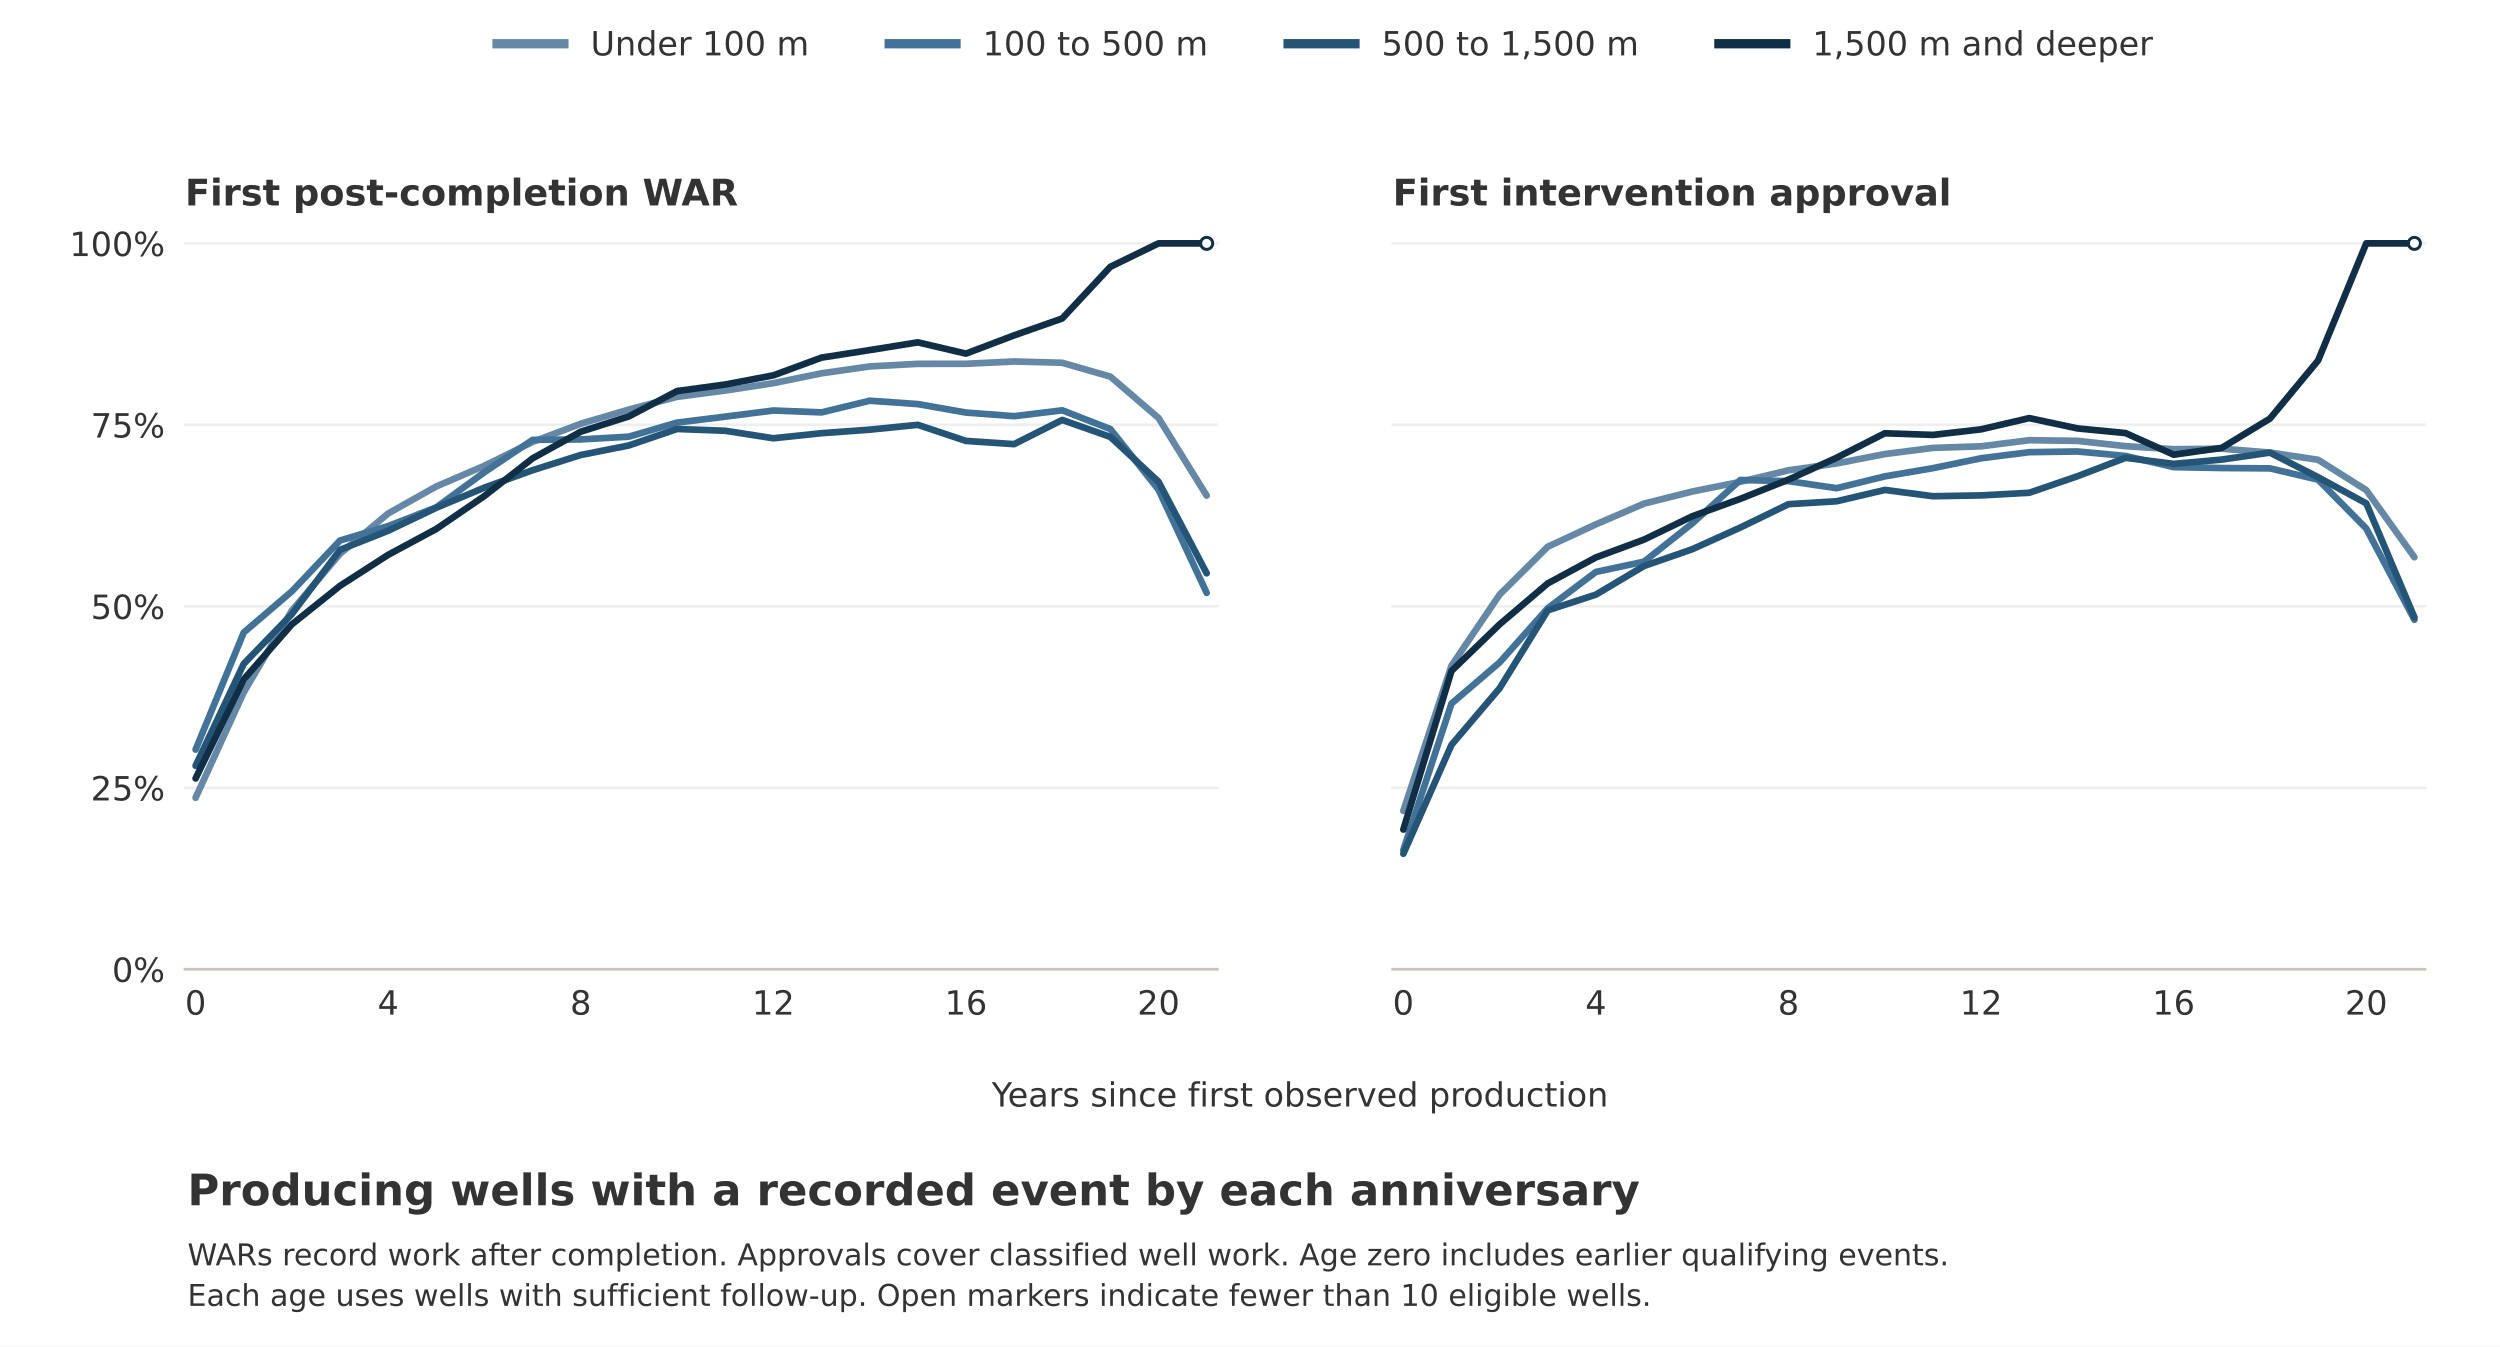
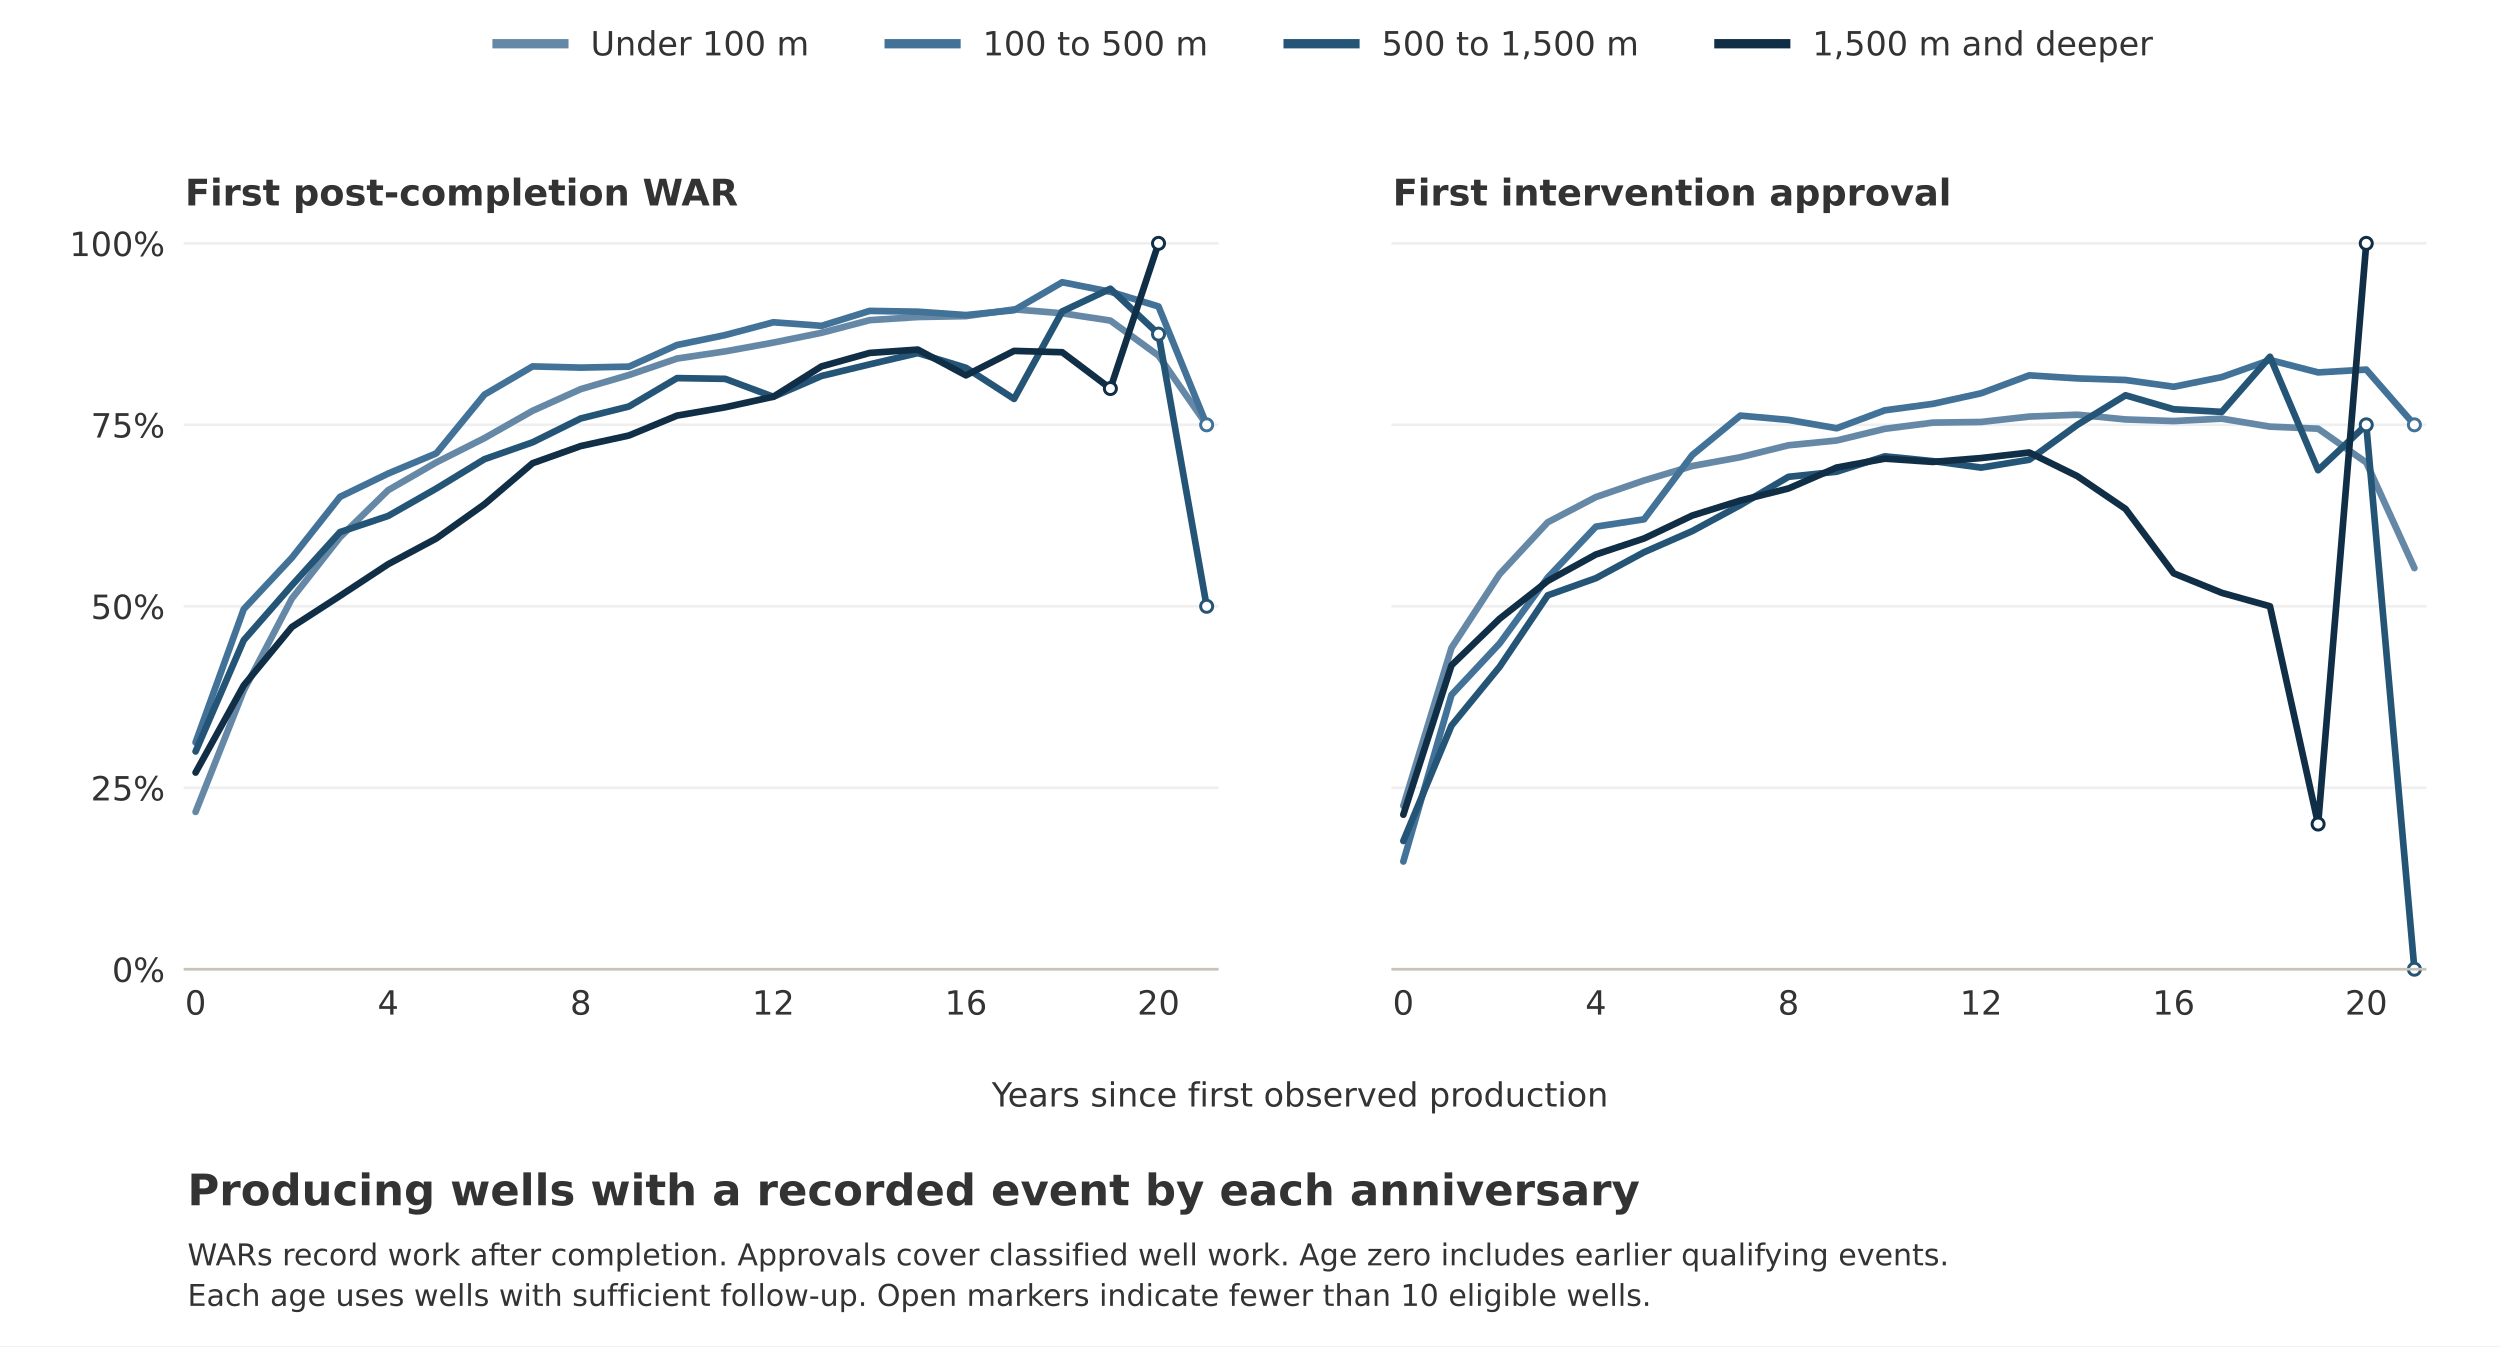
<svg xmlns="http://www.w3.org/2000/svg" xmlns:xlink="http://www.w3.org/1999/xlink" width="748.8pt" height="403.2pt" viewBox="0 0 748.8 403.2" version="1.1">
  <defs>
    <style type="text/css">*{stroke-linejoin: round; stroke-linecap: butt}</style>
  </defs>
  <g id="figure_1">
    <g id="patch_1">
      <path d="M 0 403.2  L 748.8 403.2  L 748.8 0  L 0 0  z " style="fill: #ffffff" />
    </g>
    <g id="axes_1">
      <g id="patch_2">
        <path d="M 55.411 290.304  L 364.593 290.304  L 364.593 68.544  L 55.411 68.544  z " style="fill: #ffffff" />
      </g>
      <g id="matplotlib.axis_1">
        <g id="xtick_1">
          <g id="line2d_1" />
          <g id="text_1">
            <text style="font-size: 10px; font-family: 'DejaVu Sans'; text-anchor: middle; fill: #333333" x="58.584" y="303.902" transform="rotate(-0 58.58378 303.9017)">0</text>
          </g>
        </g>
        <g id="xtick_2">
          <g id="line2d_2" />
          <g id="text_2">
            <text style="font-size: 10px; font-family: 'DejaVu Sans'; text-anchor: middle; fill: #333333" x="116.267" y="303.902" transform="rotate(-0 116.267 303.9017)">4</text>
          </g>
        </g>
        <g id="xtick_3">
          <g id="line2d_3" />
          <g id="text_3">
            <text style="font-size: 10px; font-family: 'DejaVu Sans'; text-anchor: middle; fill: #333333" x="173.95" y="303.902" transform="rotate(-0 173.9502 303.9017)">8</text>
          </g>
        </g>
        <g id="xtick_4">
          <g id="line2d_4" />
          <g id="text_4">
            <text style="font-size: 10px; font-family: 'DejaVu Sans'; text-anchor: middle; fill: #333333" x="231.633" y="303.902" transform="rotate(-0 231.6334 303.9017)">12</text>
          </g>
        </g>
        <g id="xtick_5">
          <g id="line2d_5" />
          <g id="text_5">
            <text style="font-size: 10px; font-family: 'DejaVu Sans'; text-anchor: middle; fill: #333333" x="289.317" y="303.902" transform="rotate(-0 289.3166 303.9017)">16</text>
          </g>
        </g>
        <g id="xtick_6">
          <g id="line2d_6" />
          <g id="text_6">
            <text style="font-size: 10px; font-family: 'DejaVu Sans'; text-anchor: middle; fill: #333333" x="347" y="303.902" transform="rotate(-0 346.9998 303.9017)">20</text>
          </g>
        </g>
      </g>
      <g id="matplotlib.axis_2">
        <g id="ytick_1">
          <g id="line2d_7">
            <path d="M 55.411 290.304  L 364.593 290.304  " style="fill: none; stroke: #efefef; stroke-width: 0.8; stroke-linecap: square" />
          </g>
          <g id="line2d_8" />
          <g id="text_7">
            <text style="font-size: 10px; font-family: 'DejaVu Sans'; text-anchor: end; fill: #333333" x="49.411" y="294.103" transform="rotate(-0 49.4112 294.1028)">0%</text>
          </g>
        </g>
        <g id="ytick_2">
          <g id="line2d_9">
            <path d="M 55.411 235.951  L 364.593 235.951  " style="fill: none; stroke: #efefef; stroke-width: 0.8; stroke-linecap: square" />
          </g>
          <g id="line2d_10" />
          <g id="text_8">
            <text style="font-size: 10px; font-family: 'DejaVu Sans'; text-anchor: end; fill: #333333" x="49.411" y="239.75" transform="rotate(-0 49.4112 239.7499)">25%</text>
          </g>
        </g>
        <g id="ytick_3">
          <g id="line2d_11">
            <path d="M 55.411 181.598  L 364.593 181.598  " style="fill: none; stroke: #efefef; stroke-width: 0.8; stroke-linecap: square" />
          </g>
          <g id="line2d_12" />
          <g id="text_9">
            <text style="font-size: 10px; font-family: 'DejaVu Sans'; text-anchor: end; fill: #333333" x="49.411" y="185.397" transform="rotate(-0 49.4112 185.3969)">50%</text>
          </g>
        </g>
        <g id="ytick_4">
          <g id="line2d_13">
            <path d="M 55.411 127.245  L 364.593 127.245  " style="fill: none; stroke: #efefef; stroke-width: 0.8; stroke-linecap: square" />
          </g>
          <g id="line2d_14" />
          <g id="text_10">
            <text style="font-size: 10px; font-family: 'DejaVu Sans'; text-anchor: end; fill: #333333" x="49.411" y="131.044" transform="rotate(-0 49.4112 131.044)">75%</text>
          </g>
        </g>
        <g id="ytick_5">
          <g id="line2d_15">
            <path d="M 55.411 72.892  L 364.593 72.892  " style="fill: none; stroke: #efefef; stroke-width: 0.8; stroke-linecap: square" />
          </g>
          <g id="line2d_16" />
          <g id="text_11">
            <text style="font-size: 10px; font-family: 'DejaVu Sans'; text-anchor: end; fill: #333333" x="49.411" y="76.691" transform="rotate(-0 49.4112 76.69106)">100%</text>
          </g>
        </g>
      </g>
      <g id="line2d_17">
-         <path d="M 58.584 238.959  L 73.005 207.374  L 87.425 182.861  L 101.846 165.867  L 116.267 153.783  L 130.688 145.696  L 145.109 139.491  L 159.529 132.357  L 173.95 126.918  L 188.371 122.658  L 202.792 118.858  L 217.213 116.972  L 231.633 114.762  L 246.054 111.815  L 260.475 109.756  L 274.896 108.976  L 289.317 108.968  L 303.737 108.27  L 318.158 108.66  L 332.579 112.808  L 347 125.192  L 361.421 148.441  " style="fill: none; stroke: #6588a6; stroke-width: 2; stroke-linecap: round" />
+         <path d="M 58.584 243.181  L 73.005 206.824  L 87.425 179.264  L 101.846 160.921  L 116.267 146.808  L 130.688 138.491  L 145.109 131.217  L 159.529 123.032  L 173.95 116.545  L 188.371 112.324  L 202.792 107.392  L 217.213 105.24  L 231.633 102.612  L 246.054 99.677  L 260.475 95.897  L 274.896 94.956  L 289.317 94.69  L 303.737 92.657  L 318.158 93.839  L 332.579 96.021  L 347 106.53  L 361.421 127.245  " style="fill: none; stroke: #6588a6; stroke-width: 2; stroke-linecap: round" />
      </g>
      <g id="line2d_18" />
      <g id="line2d_19">
-         <path d="M 58.584 224.523  L 73.005 189.443  L 87.425 177.115  L 101.846 161.885  L 116.267 157.568  L 130.688 151.951  L 145.109 141.424  L 159.529 131.75  L 173.95 131.618  L 188.371 130.783  L 202.792 126.574  L 217.213 124.791  L 231.633 122.954  L 246.054 123.522  L 260.475 120.023  L 274.896 121.033  L 289.317 123.567  L 303.737 124.657  L 318.158 122.897  L 332.579 128.509  L 347 146.657  L 361.421 177.572  " style="fill: none; stroke: #427298; stroke-width: 2; stroke-linecap: round" />
-       </g>
-       <g id="line2d_20" />
+         <path d="M 58.584 222.363  L 73.005 182.454  L 87.425 167.047  L 101.846 148.814  L 116.267 141.828  L 130.688 135.78  L 145.109 118.186  L 159.529 109.742  L 173.95 110.107  L 188.371 109.811  L 202.792 103.33  L 217.213 100.355  L 231.633 96.524  L 246.054 97.598  L 260.475 93.117  L 274.896 93.355  L 289.317 94.365  L 303.737 92.917  L 318.158 84.539  L 332.579 87.386  L 347 91.798  L 361.421 127.245  " style="fill: none; stroke: #427298; stroke-width: 2; stroke-linecap: round" />
+       </g>
+       <g id="line2d_20">
+         <defs>
+           <path id="mad87c73861" d="M 0 1.8  C 0.477 1.8 0.935 1.61 1.273 1.273  C 1.61 0.935 1.8 0.477 1.8 0  C 1.8 -0.477 1.61 -0.935 1.273 -1.273  C 0.935 -1.61 0.477 -1.8 0 -1.8  C -0.477 -1.8 -0.935 -1.61 -1.273 -1.273  C -1.61 -0.935 -1.8 -0.477 -1.8 0  C -1.8 0.477 -1.61 0.935 -1.273 1.273  C -0.935 1.61 -0.477 1.8 0 1.8  z " style="stroke: #427298; stroke-width: 0.9" />
+         </defs>
+         <g>
+           <use xlink:href="#mad87c73861" x="361.421" y="127.245" style="fill: #ffffff; stroke: #427298; stroke-width: 0.9" />
+         </g>
+       </g>
      <g id="line2d_21">
-         <path d="M 58.584 229.363  L 73.005 198.822  L 87.425 183.936  L 101.846 164.688  L 116.267 158.964  L 130.688 152.073  L 145.109 146.047  L 159.529 140.833  L 173.95 136.273  L 188.371 133.417  L 202.792 128.49  L 217.213 129.027  L 231.633 131.271  L 246.054 129.754  L 260.475 128.698  L 274.896 127.245  L 289.317 132.061  L 303.737 133.027  L 318.158 125.776  L 332.579 130.869  L 347 144.281  L 361.421 171.716  " style="fill: none; stroke: #245476; stroke-width: 2; stroke-linecap: round" />
-       </g>
-       <g id="line2d_22" />
+         <path d="M 58.584 225.08  L 73.005 191.754  L 87.425 175.296  L 101.846 159.363  L 116.267 154.533  L 130.688 146.316  L 145.109 137.528  L 159.529 132.471  L 173.95 125.333  L 188.371 121.749  L 202.792 113.25  L 217.213 113.476  L 231.633 118.849  L 246.054 112.612  L 260.475 109.128  L 274.896 105.757  L 289.317 110.163  L 303.737 119.48  L 318.158 93.275  L 332.579 86.48  L 347 100.069  L 361.421 181.598  " style="fill: none; stroke: #245476; stroke-width: 2; stroke-linecap: round" />
+       </g>
+       <g id="line2d_22">
+         <defs>
+           <path id="m2c9bd1d498" d="M 0 1.8  C 0.477 1.8 0.935 1.61 1.273 1.273  C 1.61 0.935 1.8 0.477 1.8 0  C 1.8 -0.477 1.61 -0.935 1.273 -1.273  C 0.935 -1.61 0.477 -1.8 0 -1.8  C -0.477 -1.8 -0.935 -1.61 -1.273 -1.273  C -1.61 -0.935 -1.8 -0.477 -1.8 0  C -1.8 0.477 -1.61 0.935 -1.273 1.273  C -0.935 1.61 -0.477 1.8 0 1.8  z " style="stroke: #245476; stroke-width: 0.9" />
+         </defs>
+         <g>
+           <use xlink:href="#m2c9bd1d498" x="347" y="100.069" style="fill: #ffffff; stroke: #245476; stroke-width: 0.9" />
+           <use xlink:href="#m2c9bd1d498" x="361.421" y="181.598" style="fill: #ffffff; stroke: #245476; stroke-width: 0.9" />
+         </g>
+       </g>
      <g id="line2d_23">
-         <path d="M 58.584 233.152  L 73.005 203.464  L 87.425 187  L 101.846 175.459  L 116.267 166.179  L 130.688 158.418  L 145.109 148.552  L 159.529 137.276  L 173.95 129.296  L 188.371 124.711  L 202.792 117.133  L 217.213 115.167  L 231.633 112.422  L 246.054 107.114  L 260.475 104.865  L 274.896 102.539  L 289.317 105.917  L 303.737 100.451  L 318.158 95.383  L 332.579 79.906  L 347 72.892  L 361.421 72.892  " style="fill: none; stroke: #102e46; stroke-width: 2; stroke-linecap: round" />
+         <path d="M 58.584 231.392  L 73.005 205.295  L 87.425 187.798  L 101.846 178.467  L 116.267 168.98  L 130.688 161.279  L 145.109 151.025  L 159.529 138.737  L 173.95 133.598  L 188.371 130.442  L 202.792 124.481  L 217.213 121.985  L 231.633 118.824  L 246.054 109.742  L 260.475 105.709  L 274.896 104.709  L 289.317 112.422  L 303.737 105.101  L 318.158 105.504  L 332.579 116.375  L 347 72.892  " style="fill: none; stroke: #102e46; stroke-width: 2; stroke-linecap: round" />
      </g>
      <g id="line2d_24">
        <defs>
          <path id="m05f13c7346" d="M 0 1.8  C 0.477 1.8 0.935 1.61 1.273 1.273  C 1.61 0.935 1.8 0.477 1.8 0  C 1.8 -0.477 1.61 -0.935 1.273 -1.273  C 0.935 -1.61 0.477 -1.8 0 -1.8  C -0.477 -1.8 -0.935 -1.61 -1.273 -1.273  C -1.61 -0.935 -1.8 -0.477 -1.8 0  C -1.8 0.477 -1.61 0.935 -1.273 1.273  C -0.935 1.61 -0.477 1.8 0 1.8  z " style="stroke: #102e46; stroke-width: 0.9" />
        </defs>
        <g>
-           <use xlink:href="#m05f13c7346" x="361.421" y="72.892" style="fill: #ffffff; stroke: #102e46; stroke-width: 0.9" />
+           <use xlink:href="#m05f13c7346" x="332.579" y="116.375" style="fill: #ffffff; stroke: #102e46; stroke-width: 0.9" />
+           <use xlink:href="#m05f13c7346" x="347" y="72.892" style="fill: #ffffff; stroke: #102e46; stroke-width: 0.9" />
        </g>
      </g>
      <g id="patch_3">
        <path d="M 55.411 290.304  L 364.593 290.304  " style="fill: none; stroke: #c9c3b8; stroke-width: 0.8; stroke-linejoin: miter; stroke-linecap: square" />
      </g>
      <g id="text_12">
        <text style="font-weight: 700; font-size: 11px; font-family: 'DejaVu Sans'; text-anchor: start; fill: #333333" x="55.411" y="61.544" transform="rotate(-0 55.4112 61.544)">First post-completion WAR</text>
      </g>
    </g>
    <g id="axes_2">
      <g id="patch_4">
        <path d="M 417.154 290.304  L 726.336 290.304  L 726.336 68.544  L 417.154 68.544  z " style="fill: #ffffff" />
      </g>
      <g id="matplotlib.axis_3">
        <g id="xtick_7">
          <g id="line2d_25" />
          <g id="text_13">
            <text style="font-size: 10px; font-family: 'DejaVu Sans'; text-anchor: middle; fill: #333333" x="420.327" y="303.902" transform="rotate(-0 420.3266 303.9017)">0</text>
          </g>
        </g>
        <g id="xtick_8">
          <g id="line2d_26" />
          <g id="text_14">
            <text style="font-size: 10px; font-family: 'DejaVu Sans'; text-anchor: middle; fill: #333333" x="478.01" y="303.902" transform="rotate(-0 478.0098 303.9017)">4</text>
          </g>
        </g>
        <g id="xtick_9">
          <g id="line2d_27" />
          <g id="text_15">
            <text style="font-size: 10px; font-family: 'DejaVu Sans'; text-anchor: middle; fill: #333333" x="535.693" y="303.902" transform="rotate(-0 535.693 303.9017)">8</text>
          </g>
        </g>
        <g id="xtick_10">
          <g id="line2d_28" />
          <g id="text_16">
            <text style="font-size: 10px; font-family: 'DejaVu Sans'; text-anchor: middle; fill: #333333" x="593.376" y="303.902" transform="rotate(-0 593.3762 303.9017)">12</text>
          </g>
        </g>
        <g id="xtick_11">
          <g id="line2d_29" />
          <g id="text_17">
            <text style="font-size: 10px; font-family: 'DejaVu Sans'; text-anchor: middle; fill: #333333" x="651.059" y="303.902" transform="rotate(-0 651.0594 303.9017)">16</text>
          </g>
        </g>
        <g id="xtick_12">
          <g id="line2d_30" />
          <g id="text_18">
            <text style="font-size: 10px; font-family: 'DejaVu Sans'; text-anchor: middle; fill: #333333" x="708.743" y="303.902" transform="rotate(-0 708.7426 303.9017)">20</text>
          </g>
        </g>
      </g>
      <g id="matplotlib.axis_4">
        <g id="ytick_6">
          <g id="line2d_31">
            <path d="M 417.154 290.304  L 726.336 290.304  " style="fill: none; stroke: #efefef; stroke-width: 0.8; stroke-linecap: square" />
          </g>
          <g id="line2d_32" />
        </g>
        <g id="ytick_7">
          <g id="line2d_33">
            <path d="M 417.154 235.951  L 726.336 235.951  " style="fill: none; stroke: #efefef; stroke-width: 0.8; stroke-linecap: square" />
          </g>
          <g id="line2d_34" />
        </g>
        <g id="ytick_8">
          <g id="line2d_35">
            <path d="M 417.154 181.598  L 726.336 181.598  " style="fill: none; stroke: #efefef; stroke-width: 0.8; stroke-linecap: square" />
          </g>
          <g id="line2d_36" />
        </g>
        <g id="ytick_9">
          <g id="line2d_37">
            <path d="M 417.154 127.245  L 726.336 127.245  " style="fill: none; stroke: #efefef; stroke-width: 0.8; stroke-linecap: square" />
          </g>
          <g id="line2d_38" />
        </g>
        <g id="ytick_10">
          <g id="line2d_39">
            <path d="M 417.154 72.892  L 726.336 72.892  " style="fill: none; stroke: #efefef; stroke-width: 0.8; stroke-linecap: square" />
          </g>
          <g id="line2d_40" />
        </g>
      </g>
      <g id="line2d_41">
-         <path d="M 420.327 242.876  L 434.747 199.389  L 449.168 178.091  L 463.589 163.751  L 478.01 157.047  L 492.431 150.835  L 506.851 147.225  L 521.272 144.307  L 535.693 140.861  L 550.114 138.806  L 564.535 136.002  L 578.955 134.156  L 593.376 133.681  L 607.797 131.846  L 622.218 132.046  L 636.639 133.637  L 651.059 134.546  L 665.48 134.393  L 679.901 135.544  L 694.322 137.719  L 708.743 146.804  L 723.163 166.908  " style="fill: none; stroke: #6588a6; stroke-width: 2; stroke-linecap: round" />
+         <path d="M 420.327 241.361  L 434.747 194.059  L 449.168 171.956  L 463.589 156.418  L 478.01 148.873  L 492.431 143.905  L 506.851 139.579  L 521.272 136.936  L 535.693 133.367  L 550.114 131.932  L 564.535 128.439  L 578.955 126.585  L 593.376 126.388  L 607.797 124.772  L 622.218 124.212  L 636.639 125.631  L 651.059 126.113  L 665.48 125.392  L 679.901 127.787  L 694.322 128.402  L 708.743 138.526  L 723.163 170.155  " style="fill: none; stroke: #6588a6; stroke-width: 2; stroke-linecap: round" />
      </g>
      <g id="line2d_42" />
      <g id="line2d_43">
-         <path d="M 420.327 254.626  L 434.747 210.736  L 449.168 198.408  L 463.589 182.161  L 478.01 171.3  L 492.431 168.228  L 506.851 156.785  L 521.272 143.761  L 535.693 144.113  L 550.114 146.22  L 564.535 142.679  L 578.955 140.22  L 593.376 137.258  L 607.797 135.435  L 622.218 135.227  L 636.639 136.563  L 651.059 139.914  L 665.48 140.186  L 679.901 140.29  L 694.322 143.677  L 708.743 158.304  L 723.163 185.624  " style="fill: none; stroke: #427298; stroke-width: 2; stroke-linecap: round" />
-       </g>
-       <g id="line2d_44" />
+         <path d="M 420.327 258.032  L 434.747 208.133  L 449.168 192.725  L 463.589 172.971  L 478.01 157.736  L 492.431 155.545  L 506.851 136.304  L 521.272 124.481  L 535.693 125.776  L 550.114 128.271  L 564.535 122.897  L 578.955 120.952  L 593.376 117.792  L 607.797 112.422  L 622.218 113.341  L 636.639 113.817  L 651.059 115.838  L 665.48 112.942  L 679.901 107.833  L 694.322 111.543  L 708.743 110.703  L 723.163 127.245  " style="fill: none; stroke: #427298; stroke-width: 2; stroke-linecap: round" />
+       </g>
+       <g id="line2d_44">
+         <g>
+           <use xlink:href="#mad87c73861" x="723.163" y="127.245" style="fill: #ffffff; stroke: #427298; stroke-width: 0.9" />
+         </g>
+       </g>
      <g id="line2d_45">
-         <path d="M 420.327 255.716  L 434.747 223.104  L 449.168 206.145  L 463.589 182.806  L 478.01 178.091  L 492.431 169.52  L 506.851 164.506  L 521.272 157.997  L 535.693 151.013  L 550.114 150.141  L 564.535 146.746  L 578.955 148.63  L 593.376 148.382  L 607.797 147.593  L 622.218 142.65  L 636.639 137.128  L 651.059 138.941  L 665.48 137.653  L 679.901 135.57  L 694.322 142.947  L 708.743 150.771  L 723.163 184.892  " style="fill: none; stroke: #245476; stroke-width: 2; stroke-linecap: round" />
-       </g>
-       <g id="line2d_46" />
+         <path d="M 420.327 251.895  L 434.747 217.332  L 449.168 199.716  L 463.589 178.304  L 478.01 173.168  L 492.431 165.388  L 506.851 159.073  L 521.272 151.286  L 535.693 142.814  L 550.114 141.291  L 564.535 136.684  L 578.955 138.116  L 593.376 140.06  L 607.797 137.698  L 622.218 127.245  L 636.639 118.397  L 651.059 122.586  L 665.48 123.363  L 679.901 106.863  L 694.322 140.833  L 708.743 127.245  L 723.163 290.304  " style="fill: none; stroke: #245476; stroke-width: 2; stroke-linecap: round" />
+       </g>
+       <g id="line2d_46">
+         <g>
+           <use xlink:href="#m2c9bd1d498" x="708.743" y="127.245" style="fill: #ffffff; stroke: #245476; stroke-width: 0.9" />
+           <use xlink:href="#m2c9bd1d498" x="723.163" y="290.304" style="fill: #ffffff; stroke: #245476; stroke-width: 0.9" />
+         </g>
+       </g>
      <g id="line2d_47">
-         <path d="M 420.327 248.471  L 434.747 200.965  L 449.168 187  L 463.589 174.736  L 478.01 166.95  L 492.431 161.615  L 506.851 154.639  L 521.272 149.406  L 535.693 143.654  L 550.114 137.102  L 564.535 129.773  L 578.955 130.265  L 593.376 128.593  L 607.797 125.232  L 622.218 128.311  L 636.639 129.716  L 651.059 136.189  L 665.48 134.135  L 679.901 125.371  L 694.322 107.959  L 708.743 72.892  L 723.163 72.892  " style="fill: none; stroke: #102e46; stroke-width: 2; stroke-linecap: round" />
+         <path d="M 420.327 244.016  L 434.747 199.277  L 449.168 185.318  L 463.589 173.993  L 478.01 166.069  L 492.431 161.279  L 506.851 154.422  L 521.272 149.918  L 535.693 146.304  L 550.114 140.034  L 564.535 137.379  L 578.955 138.35  L 593.376 137.197  L 607.797 135.536  L 622.218 142.628  L 636.639 152.433  L 651.059 171.716  L 665.48 177.572  L 679.901 181.598  L 694.322 246.822  L 708.743 72.892  " style="fill: none; stroke: #102e46; stroke-width: 2; stroke-linecap: round" />
      </g>
      <g id="line2d_48">
        <g>
-           <use xlink:href="#m05f13c7346" x="723.163" y="72.892" style="fill: #ffffff; stroke: #102e46; stroke-width: 0.9" />
+           <use xlink:href="#m05f13c7346" x="694.322" y="246.822" style="fill: #ffffff; stroke: #102e46; stroke-width: 0.9" />
+           <use xlink:href="#m05f13c7346" x="708.743" y="72.892" style="fill: #ffffff; stroke: #102e46; stroke-width: 0.9" />
        </g>
      </g>
      <g id="patch_5">
        <path d="M 417.154 290.304  L 726.336 290.304  " style="fill: none; stroke: #c9c3b8; stroke-width: 0.8; stroke-linejoin: miter; stroke-linecap: square" />
      </g>
      <g id="text_19">
        <text style="font-weight: 700; font-size: 11px; font-family: 'DejaVu Sans'; text-anchor: start; fill: #333333" x="417.154" y="61.544" transform="rotate(-0 417.1541 61.544)">First intervention approval</text>
      </g>
    </g>
    <g id="text_20">
      <text style="font-size: 10px; font-family: 'DejaVu Sans'; text-anchor: middle; fill: #333333" x="389.376" y="331.43" transform="rotate(-0 389.376 331.4304)">Years since first observed production</text>
    </g>
    <g id="text_21">
      <text style="font-weight: 700; font-size: 13px; font-family: 'DejaVu Sans'; text-anchor: start; fill: #333333" x="56.16" y="361.01" transform="rotate(-0 56.16 361.0098)">Producing wells with a recorded event by each anniversary</text>
    </g>
    <g id="text_22">
      <text style="font-size: 9px; font-family: 'DejaVu Sans'; fill: #333333" transform="translate(56.16 378.9912)">WARs record work after completion. Approvals cover classified well work. Age zero includes earlier qualifying events.</text>
      <text style="font-size: 9px; font-family: 'DejaVu Sans'; fill: #333333" transform="translate(56.16 391.1412)">Each age uses wells with sufficient follow-up. Open markers indicate fewer than 10 eligible wells.</text>
    </g>
    <g id="legend_1">
      <g id="line2d_49">
        <path d="M 148.886 13.098  L 158.886 13.098  L 168.886 13.098  " style="fill: none; stroke: #6588a6; stroke-width: 2.8; stroke-linecap: square" />
      </g>
      <g id="text_23">
        <text style="font-size: 10px; font-family: 'DejaVu Sans'; text-anchor: start; fill: #333333" x="176.886" y="16.598" transform="rotate(-0 176.8859 16.59844)">Under 100 m</text>
      </g>
      <g id="line2d_50">
        <path d="M 266.339 13.098  L 276.339 13.098  L 286.339 13.098  " style="fill: none; stroke: #427298; stroke-width: 2.8; stroke-linecap: square" />
      </g>
      <g id="text_24">
        <text style="font-size: 10px; font-family: 'DejaVu Sans'; text-anchor: start; fill: #333333" x="294.339" y="16.598" transform="rotate(-0 294.339 16.59844)">100 to 500 m</text>
      </g>
      <g id="line2d_51">
        <path d="M 385.828 13.098  L 395.828 13.098  L 405.828 13.098  " style="fill: none; stroke: #245476; stroke-width: 2.8; stroke-linecap: square" />
      </g>
      <g id="text_25">
        <text style="font-size: 10px; font-family: 'DejaVu Sans'; text-anchor: start; fill: #333333" x="413.828" y="16.598" transform="rotate(-0 413.8281 16.59844)">500 to 1,500 m</text>
      </g>
      <g id="line2d_52">
        <path d="M 514.858 13.098  L 524.858 13.098  L 534.858 13.098  " style="fill: none; stroke: #102e46; stroke-width: 2.8; stroke-linecap: square" />
      </g>
      <g id="text_26">
        <text style="font-size: 10px; font-family: 'DejaVu Sans'; text-anchor: start; fill: #333333" x="542.858" y="16.598" transform="rotate(-0 542.8578 16.59844)">1,500 m and deeper</text>
      </g>
    </g>
  </g>
</svg>
